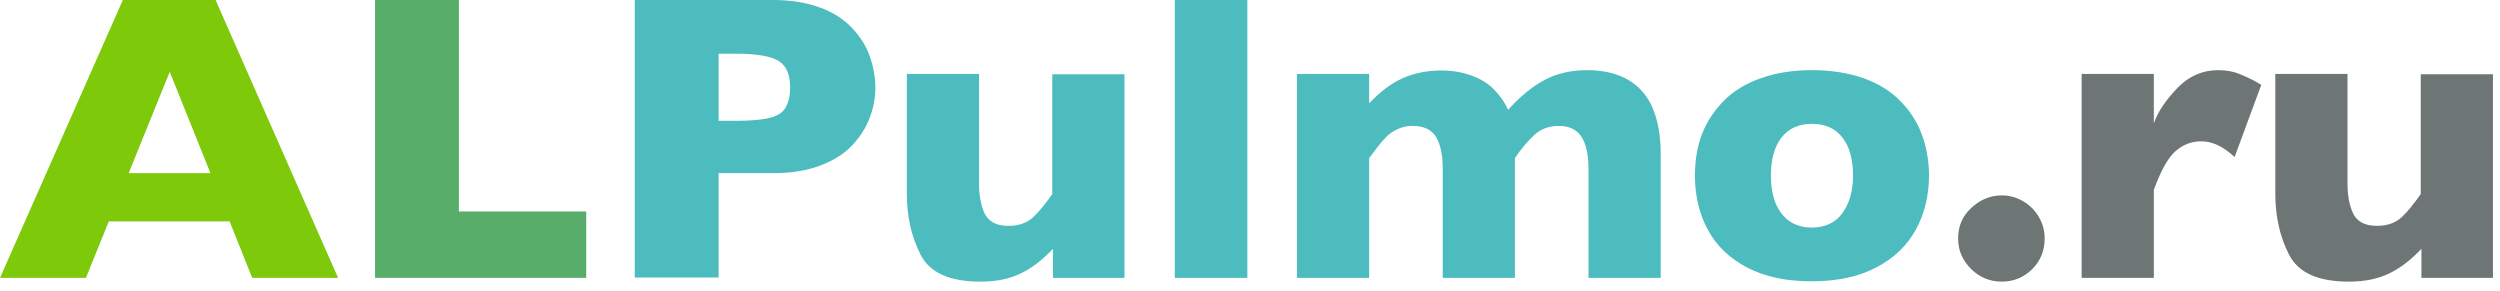
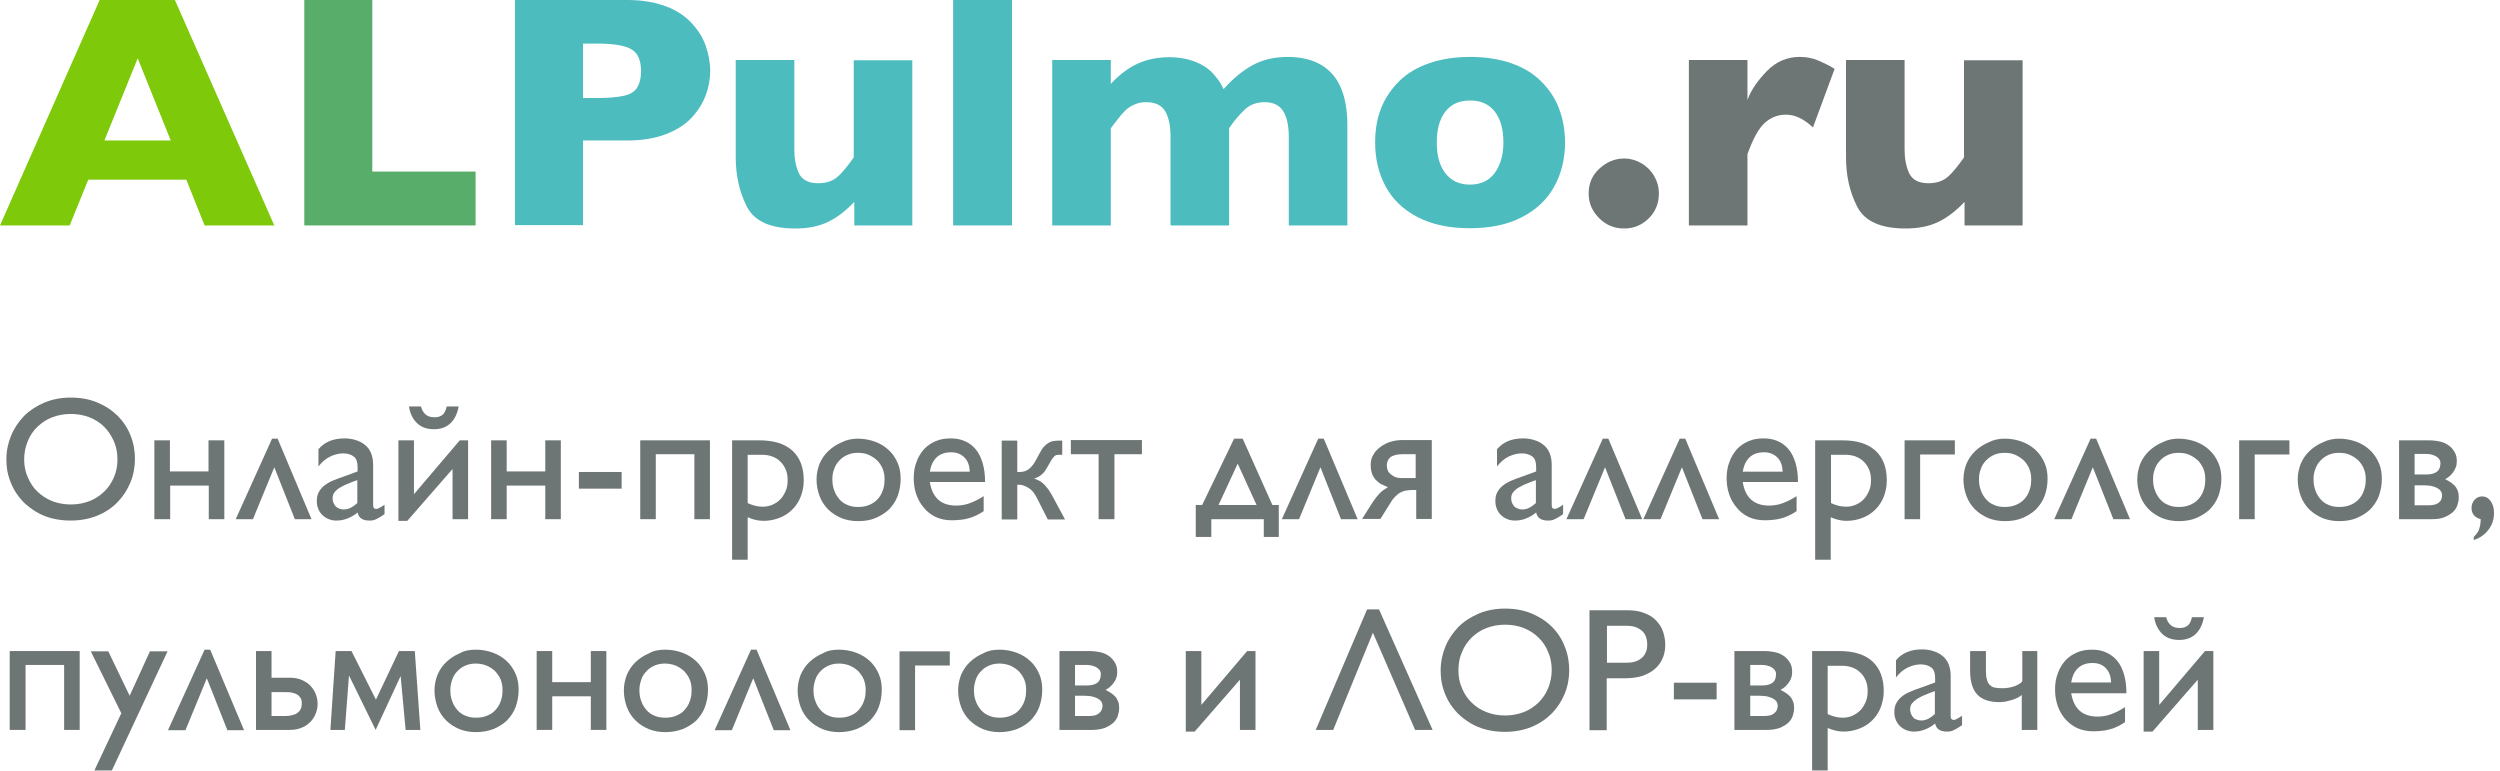
- <svg xmlns="http://www.w3.org/2000/svg" width="129" height="15" viewBox="0 0 129 15" fill="none">
+ <svg xmlns="http://www.w3.org/2000/svg" width="159" height="49" viewBox="0 0 159 49" fill="none">
  <path d="M17.446 14.338H13.014L11.848 11.425H5.615L4.432 14.338H0L6.339 0H11.124L17.446 14.338ZM10.86 8.935L8.758 3.708L6.639 8.935H10.86Z" fill="#7EC909" />
  <path d="M30.248 14.338H19.353V0H23.679V10.912H30.248V14.338Z" fill="#59AD6B" />
  <path d="M45.168 4.503C45.168 5.032 45.08 5.545 44.885 6.057C44.691 6.569 44.408 7.028 44.002 7.469C43.596 7.911 43.049 8.264 42.36 8.529C41.672 8.794 40.859 8.935 39.906 8.935H37.081V14.32H32.754V0H39.906C40.842 0 41.654 0.141 42.36 0.406C43.066 0.671 43.596 1.042 44.002 1.483C44.408 1.925 44.709 2.401 44.885 2.914C45.062 3.426 45.168 3.973 45.168 4.503ZM40.771 4.538C40.771 3.849 40.577 3.39 40.171 3.143C39.764 2.896 39.041 2.772 37.999 2.772H37.081V6.233H38.016C38.74 6.233 39.288 6.18 39.676 6.092C40.065 6.004 40.347 5.845 40.506 5.597C40.665 5.35 40.771 4.979 40.771 4.538Z" fill="#4CBCBF" />
  <path d="M58.059 14.338H54.333V12.837C53.803 13.402 53.256 13.826 52.673 14.108C52.09 14.391 51.402 14.532 50.589 14.532C49 14.532 47.976 14.073 47.499 13.137C47.023 12.201 46.793 11.16 46.793 9.994V3.814H50.519V9.5C50.519 10.065 50.607 10.577 50.801 11.001C50.995 11.424 51.402 11.654 52.037 11.654C52.585 11.654 53.008 11.495 53.326 11.195C53.644 10.895 53.962 10.489 54.297 10.012V3.832H58.023V14.338H58.059Z" fill="#4CBCBF" />
  <path d="M64.363 14.338H60.619V0H64.363V14.338Z" fill="#4CBCBF" />
  <path d="M85.692 14.338H81.967V8.723C81.967 7.981 81.843 7.416 81.596 7.045C81.349 6.675 80.96 6.498 80.43 6.498C79.918 6.498 79.495 6.657 79.159 6.975C78.824 7.293 78.488 7.681 78.17 8.158V14.338H74.445V8.723C74.445 8.017 74.339 7.469 74.109 7.081C73.879 6.692 73.473 6.498 72.891 6.498C72.608 6.498 72.361 6.551 72.131 6.657C71.902 6.763 71.708 6.887 71.566 7.028C71.425 7.169 71.249 7.363 71.037 7.646C70.825 7.928 70.701 8.087 70.648 8.158V14.338H66.922V3.814H70.648V5.333C71.213 4.732 71.778 4.309 72.361 4.044C72.944 3.779 73.615 3.638 74.374 3.638C74.727 3.638 75.08 3.673 75.398 3.743C75.716 3.814 76.034 3.92 76.352 4.079C76.669 4.238 76.952 4.45 77.199 4.732C77.446 5.015 77.658 5.297 77.817 5.668C78.418 4.997 79.035 4.485 79.689 4.132C80.342 3.779 81.084 3.62 81.914 3.62C82.744 3.62 83.468 3.796 84.033 4.132C84.598 4.467 85.022 4.962 85.286 5.598C85.551 6.233 85.692 7.01 85.692 7.928V14.338Z" fill="#4CBCBF" />
  <path d="M99.536 9.058C99.536 10.1 99.307 11.036 98.848 11.866C98.389 12.696 97.718 13.332 96.799 13.808C95.881 14.285 94.786 14.515 93.48 14.515C92.173 14.515 91.078 14.285 90.16 13.808C89.242 13.332 88.571 12.678 88.129 11.866C87.688 11.054 87.459 10.118 87.459 9.058C87.459 8.264 87.582 7.54 87.829 6.904C88.076 6.269 88.465 5.686 88.977 5.174C89.489 4.662 90.125 4.291 90.884 4.026C91.643 3.761 92.509 3.62 93.497 3.62C94.486 3.62 95.369 3.761 96.128 4.026C96.888 4.291 97.523 4.679 98.018 5.174C98.512 5.668 98.901 6.233 99.148 6.887C99.395 7.54 99.536 8.264 99.536 9.058ZM95.616 9.058C95.616 8.229 95.44 7.575 95.069 7.098C94.698 6.622 94.186 6.392 93.497 6.392C92.809 6.392 92.297 6.622 91.926 7.098C91.555 7.575 91.379 8.229 91.379 9.058C91.379 9.888 91.555 10.542 91.926 11.018C92.297 11.495 92.809 11.742 93.48 11.742C94.168 11.742 94.698 11.495 95.051 11.018C95.404 10.542 95.616 9.906 95.616 9.058Z" fill="#4CBCBF" />
  <path d="M105.505 12.307C105.505 12.925 105.294 13.455 104.87 13.879C104.446 14.303 103.916 14.532 103.298 14.532C102.68 14.532 102.151 14.32 101.709 13.879C101.268 13.438 101.038 12.925 101.038 12.307C101.038 11.689 101.25 11.16 101.709 10.736C102.168 10.312 102.68 10.082 103.298 10.082C103.687 10.082 104.058 10.188 104.393 10.383C104.729 10.577 105.011 10.86 105.205 11.195C105.4 11.53 105.505 11.901 105.505 12.307Z" fill="#6E7575" />
  <path d="M116.682 4.379L115.305 8.105C114.74 7.575 114.175 7.293 113.592 7.293C113.063 7.293 112.621 7.469 112.233 7.822C111.844 8.176 111.491 8.829 111.138 9.8V14.338H107.412V3.814H111.138V6.357C111.367 5.721 111.791 5.121 112.374 4.52C112.957 3.92 113.663 3.62 114.458 3.62C114.881 3.62 115.252 3.691 115.552 3.814C115.852 3.938 116.259 4.114 116.682 4.379Z" fill="#6E7575" />
  <path d="M128.672 14.338H124.946V12.837C124.416 13.402 123.869 13.826 123.286 14.108C122.704 14.391 122.015 14.532 121.203 14.532C119.613 14.532 118.589 14.073 118.113 13.137C117.636 12.201 117.406 11.16 117.406 9.994V3.814H121.132V9.5C121.132 10.065 121.22 10.577 121.415 11.001C121.609 11.424 122.015 11.654 122.651 11.654C123.198 11.654 123.622 11.495 123.94 11.195C124.257 10.895 124.575 10.489 124.911 10.012V3.832H128.637V14.338H128.672Z" fill="#6E7575" />
+   <path d="M0.406 29.206C0.406 28.676 0.512 28.182 0.706 27.705C0.901 27.228 1.183 26.822 1.536 26.451C1.889 26.098 2.331 25.816 2.825 25.604C3.337 25.392 3.885 25.286 4.503 25.286C5.139 25.286 5.704 25.392 6.198 25.604C6.71 25.816 7.134 26.098 7.487 26.451C7.84 26.805 8.123 27.228 8.299 27.687C8.493 28.164 8.582 28.659 8.582 29.188C8.582 29.7 8.493 30.195 8.299 30.672C8.105 31.148 7.84 31.554 7.487 31.925C7.134 32.296 6.71 32.578 6.198 32.79C5.686 33.002 5.103 33.108 4.468 33.108C4.061 33.108 3.655 33.055 3.302 32.967C2.949 32.879 2.613 32.737 2.313 32.561C2.013 32.384 1.748 32.172 1.501 31.943C1.271 31.696 1.06 31.431 0.901 31.148C0.742 30.866 0.618 30.548 0.53 30.23C0.442 29.912 0.406 29.559 0.406 29.206ZM1.536 29.206C1.536 29.612 1.607 30 1.766 30.354C1.925 30.707 2.119 31.025 2.384 31.272C2.649 31.519 2.967 31.731 3.32 31.872C3.691 32.014 4.079 32.084 4.503 32.084C4.927 32.084 5.315 32.014 5.686 31.872C6.057 31.731 6.357 31.519 6.622 31.272C6.887 31.025 7.081 30.724 7.24 30.371C7.399 30.018 7.469 29.63 7.469 29.224C7.469 28.8 7.399 28.411 7.24 28.058C7.081 27.705 6.887 27.405 6.622 27.14C6.357 26.875 6.039 26.681 5.686 26.54C5.315 26.398 4.927 26.328 4.503 26.328C4.079 26.328 3.691 26.398 3.32 26.54C2.949 26.681 2.649 26.893 2.384 27.14C2.119 27.387 1.907 27.705 1.766 28.058C1.625 28.411 1.536 28.782 1.536 29.206Z" fill="#6E7575" />
+   <path d="M14.267 28.005V33.02H13.278V30.884H10.824V33.02H9.817V28.005H10.806V29.983H13.261V28.005H14.267Z" fill="#6E7575" />
+   <path d="M17.304 27.899H17.657L19.812 33.02H18.752L17.446 29.718L16.086 33.02H14.991L17.304 27.899Z" fill="#6E7575" />
+   <path d="M22.743 29.983V29.718C22.743 29.4 22.672 29.171 22.514 29.047C22.355 28.923 22.143 28.835 21.825 28.835C21.56 28.835 21.278 28.906 21.013 29.029C20.748 29.153 20.483 29.365 20.253 29.665V28.57C20.642 28.111 21.189 27.882 21.913 27.882C22.16 27.882 22.408 27.917 22.619 27.988C22.849 28.058 23.026 28.146 23.202 28.288C23.379 28.429 23.502 28.588 23.591 28.8C23.679 29.012 23.732 29.259 23.732 29.541V32.119C23.732 32.208 23.75 32.278 23.785 32.314C23.82 32.349 23.856 32.367 23.926 32.367C23.979 32.367 24.05 32.349 24.138 32.296C24.226 32.243 24.332 32.19 24.456 32.102V32.702C24.35 32.773 24.244 32.843 24.156 32.896C24.067 32.949 23.997 32.985 23.926 33.02C23.856 33.055 23.785 33.073 23.714 33.091C23.644 33.108 23.573 33.108 23.502 33.108C23.291 33.108 23.114 33.073 22.99 32.985C22.867 32.914 22.779 32.773 22.743 32.596C22.531 32.773 22.302 32.896 22.072 32.985C21.843 33.073 21.613 33.108 21.384 33.108C21.207 33.108 21.03 33.073 20.871 33.002C20.712 32.932 20.589 32.843 20.483 32.737C20.377 32.632 20.289 32.49 20.236 32.349C20.183 32.208 20.148 32.049 20.148 31.89C20.148 31.66 20.183 31.466 20.271 31.307C20.359 31.148 20.465 31.007 20.624 30.883C20.783 30.76 20.96 30.654 21.172 30.566C21.384 30.477 21.613 30.389 21.878 30.301L22.743 29.983ZM22.743 30.53C22.531 30.601 22.337 30.672 22.143 30.76C21.948 30.83 21.79 30.919 21.631 31.007C21.472 31.095 21.366 31.201 21.278 31.307C21.189 31.413 21.154 31.554 21.154 31.696C21.154 31.802 21.172 31.89 21.207 31.978C21.242 32.066 21.295 32.137 21.348 32.208C21.401 32.261 21.489 32.314 21.578 32.349C21.666 32.384 21.754 32.402 21.86 32.402C22.019 32.402 22.16 32.367 22.302 32.296C22.443 32.225 22.584 32.119 22.726 31.996V30.53H22.743Z" fill="#6E7575" />
+   <path d="M28.8 29.806L25.904 33.126H25.339V28.005H26.328V31.431L29.241 28.005H29.771V33.02H28.782V29.806H28.8ZM26.769 25.834C26.822 26.045 26.91 26.222 27.069 26.363C27.193 26.469 27.387 26.54 27.634 26.54C27.846 26.54 28.023 26.487 28.146 26.381C28.27 26.275 28.358 26.098 28.411 25.851H29.171C29.082 26.328 28.906 26.681 28.641 26.928C28.376 27.175 28.023 27.299 27.599 27.299C27.158 27.299 26.805 27.175 26.54 26.928C26.275 26.681 26.081 26.328 26.01 25.851H26.769V25.834Z" fill="#6E7575" />
+   <path d="M35.668 28.005V33.02H34.68V30.884H32.225V33.02H31.236V28.005H32.225V29.983H34.68V28.005H35.668Z" fill="#6E7575" />
+   <path d="M36.816 30.018H39.536V31.078H36.816V30.018Z" fill="#6E7575" />
+   <path d="M45.151 28.005V33.02H44.162V28.888H41.708V33.02H40.719V28.005H45.151Z" fill="#6E7575" />
+   <path d="M48.294 28.005C49.212 28.005 49.901 28.217 50.395 28.659C50.872 29.1 51.119 29.718 51.119 30.548C51.119 30.919 51.048 31.272 50.925 31.59C50.801 31.908 50.625 32.173 50.395 32.402C50.166 32.632 49.901 32.808 49.583 32.932C49.265 33.056 48.93 33.126 48.559 33.126C48.4 33.126 48.241 33.108 48.082 33.073C47.923 33.038 47.746 32.985 47.552 32.897V35.598H46.563V28.005H48.294ZM47.552 28.888V31.996C47.852 32.137 48.17 32.226 48.488 32.226C48.718 32.226 48.93 32.19 49.124 32.102C49.318 32.014 49.495 31.908 49.636 31.749C49.777 31.608 49.883 31.413 49.971 31.219C50.06 31.025 50.095 30.778 50.095 30.548C50.095 30.283 50.06 30.054 49.971 29.859C49.883 29.665 49.777 29.489 49.618 29.347C49.477 29.206 49.3 29.1 49.106 29.029C48.912 28.959 48.7 28.924 48.471 28.924H47.552V28.888Z" fill="#6E7575" />
+   <path d="M54.563 27.899C54.951 27.899 55.322 27.97 55.657 28.093C55.993 28.217 56.275 28.394 56.523 28.623C56.77 28.853 56.946 29.118 57.088 29.435C57.229 29.753 57.282 30.089 57.282 30.459C57.282 30.848 57.211 31.219 57.088 31.554C56.964 31.89 56.77 32.155 56.54 32.402C56.293 32.631 56.011 32.808 55.675 32.949C55.34 33.09 54.969 33.144 54.563 33.144C54.174 33.144 53.821 33.073 53.503 32.949C53.185 32.808 52.903 32.631 52.673 32.402C52.444 32.172 52.249 31.89 52.126 31.554C52.002 31.219 51.932 30.866 51.932 30.495C51.932 30.142 52.002 29.806 52.126 29.488C52.267 29.171 52.444 28.906 52.691 28.676C52.938 28.447 53.203 28.27 53.538 28.129C53.839 27.97 54.192 27.899 54.563 27.899ZM54.563 28.8C54.333 28.8 54.121 28.835 53.909 28.923C53.715 29.012 53.538 29.118 53.397 29.276C53.256 29.418 53.132 29.594 53.062 29.806C52.973 30.018 52.938 30.23 52.938 30.477C52.938 30.742 52.973 30.989 53.062 31.201C53.132 31.413 53.256 31.607 53.397 31.766C53.538 31.925 53.715 32.049 53.909 32.119C54.103 32.208 54.333 32.243 54.563 32.243C54.828 32.243 55.057 32.208 55.269 32.119C55.481 32.031 55.657 31.925 55.799 31.766C55.94 31.625 56.063 31.431 56.134 31.219C56.222 31.007 56.258 30.76 56.258 30.477C56.258 30.23 56.222 30.018 56.134 29.806C56.046 29.594 55.922 29.418 55.781 29.276C55.622 29.135 55.446 29.012 55.234 28.923C55.039 28.835 54.81 28.8 54.563 28.8Z" fill="#6E7575" />
+   <path d="M59.136 30.654C59.295 31.66 59.86 32.155 60.813 32.155C61.131 32.155 61.414 32.102 61.696 31.996C61.979 31.89 62.261 31.749 62.562 31.554V32.508C62.403 32.614 62.261 32.702 62.102 32.773C61.944 32.843 61.802 32.914 61.643 32.949C61.484 33.002 61.308 33.038 61.131 33.055C60.955 33.073 60.761 33.091 60.549 33.091C60.16 33.091 59.807 33.02 59.507 32.879C59.207 32.737 58.942 32.526 58.748 32.278C58.536 32.031 58.377 31.749 58.271 31.431C58.165 31.113 58.112 30.777 58.112 30.424C58.112 30.036 58.165 29.7 58.288 29.383C58.394 29.065 58.571 28.8 58.765 28.57C58.977 28.341 59.224 28.182 59.507 28.058C59.789 27.935 60.107 27.882 60.46 27.882C60.796 27.882 61.096 27.935 61.361 28.058C61.626 28.164 61.855 28.341 62.05 28.57C62.244 28.8 62.385 29.082 62.491 29.436C62.597 29.789 62.65 30.177 62.65 30.654H59.136ZM61.679 30C61.661 29.612 61.555 29.312 61.343 29.1C61.131 28.888 60.849 28.765 60.496 28.765C60.107 28.765 59.807 28.87 59.577 29.082C59.348 29.294 59.207 29.594 59.136 30H61.679Z" fill="#6E7575" />
+   <path d="M64.857 30.018C65.069 30.018 65.263 29.965 65.422 29.842C65.581 29.718 65.722 29.559 65.846 29.33L66.146 28.782C66.234 28.623 66.305 28.5 66.393 28.411C66.481 28.323 66.57 28.235 66.658 28.182C66.746 28.129 66.852 28.076 66.958 28.058C67.064 28.041 67.205 28.023 67.347 28.023H67.558V28.924H67.329C67.205 28.924 67.117 28.959 67.064 29.012C66.993 29.082 66.94 29.153 66.87 29.259L66.605 29.718C66.534 29.824 66.481 29.93 66.428 30.001C66.358 30.071 66.305 30.142 66.234 30.195C66.163 30.248 66.093 30.301 66.022 30.336C65.951 30.371 65.863 30.407 65.775 30.442C65.898 30.477 66.004 30.53 66.11 30.583C66.216 30.636 66.305 30.725 66.411 30.813C66.499 30.901 66.587 31.025 66.693 31.148C66.781 31.29 66.887 31.448 66.976 31.625L67.735 33.038H66.64L65.951 31.678C65.793 31.36 65.616 31.148 65.404 31.025C65.192 30.901 65.016 30.831 64.821 30.831H64.698V33.038H63.709V28.023H64.698V30.018H64.857Z" fill="#6E7575" />
+   <path d="M70.878 28.888V33.02H69.871V28.888H68.106V27.988H72.626V28.888H70.878Z" fill="#6E7575" />
+   <path d="M81.366 34.15H80.377V33.02H77.04V34.15H76.051V32.119H76.457L78.488 27.899H79.035L80.925 32.119H81.331V34.15H81.366ZM79.918 32.119L78.718 29.488L77.499 32.119H79.918Z" fill="#6E7575" />
+   <path d="M83.839 27.899H84.192L86.346 33.02H85.287L83.98 29.718L82.62 33.02H81.525L83.839 27.899Z" fill="#6E7575" />
+   <path d="M87.3 31.943C87.441 31.731 87.582 31.555 87.741 31.378C87.9 31.219 88.077 31.096 88.271 30.99C88.112 30.919 87.953 30.848 87.812 30.778C87.671 30.689 87.565 30.584 87.459 30.477C87.371 30.354 87.282 30.23 87.247 30.071C87.194 29.913 87.176 29.754 87.176 29.559C87.176 29.312 87.229 29.1 87.353 28.906C87.459 28.712 87.618 28.553 87.812 28.412C88.006 28.27 88.218 28.164 88.448 28.094C88.695 28.023 88.924 27.988 89.189 27.988H91.061V33.003H90.072V31.166H89.79C89.666 31.166 89.525 31.184 89.419 31.201C89.295 31.219 89.172 31.272 89.066 31.325C88.96 31.378 88.854 31.466 88.748 31.572C88.642 31.678 88.536 31.802 88.448 31.961L87.794 33.003H86.629L87.3 31.943ZM90.037 30.407V28.888H89.172C88.854 28.888 88.607 28.959 88.448 29.065C88.289 29.189 88.2 29.365 88.2 29.612C88.2 29.701 88.218 29.789 88.253 29.895C88.289 30.001 88.342 30.071 88.43 30.142C88.518 30.213 88.607 30.283 88.73 30.336C88.854 30.389 89.013 30.407 89.189 30.407H90.037Z" fill="#6E7575" />
+   <path d="M97.7 29.983V29.718C97.7 29.4 97.629 29.171 97.471 29.047C97.312 28.923 97.1 28.835 96.782 28.835C96.517 28.835 96.235 28.906 95.97 29.029C95.705 29.153 95.44 29.365 95.21 29.665V28.57C95.599 28.111 96.146 27.882 96.87 27.882C97.118 27.882 97.365 27.917 97.577 27.988C97.806 28.058 97.983 28.146 98.159 28.288C98.336 28.429 98.46 28.588 98.548 28.8C98.636 29.012 98.689 29.259 98.689 29.541V32.119C98.689 32.208 98.707 32.278 98.742 32.314C98.777 32.349 98.813 32.367 98.883 32.367C98.936 32.367 99.007 32.349 99.095 32.296C99.183 32.243 99.289 32.19 99.413 32.102V32.702C99.307 32.773 99.201 32.843 99.113 32.896C99.025 32.949 98.954 32.985 98.883 33.02C98.813 33.055 98.742 33.073 98.671 33.091C98.601 33.108 98.53 33.108 98.46 33.108C98.248 33.108 98.071 33.073 97.947 32.985C97.824 32.914 97.736 32.773 97.7 32.596C97.488 32.773 97.259 32.896 97.029 32.985C96.8 33.073 96.57 33.108 96.341 33.108C96.164 33.108 95.987 33.073 95.829 33.002C95.669 32.932 95.546 32.843 95.44 32.737C95.334 32.632 95.246 32.49 95.193 32.349C95.14 32.208 95.105 32.049 95.105 31.89C95.105 31.66 95.14 31.466 95.228 31.307C95.316 31.148 95.422 31.007 95.581 30.883C95.74 30.76 95.917 30.654 96.129 30.566C96.341 30.477 96.57 30.389 96.835 30.301L97.7 29.983ZM97.7 30.53C97.488 30.601 97.294 30.672 97.1 30.76C96.906 30.83 96.747 30.919 96.588 31.007C96.429 31.095 96.323 31.201 96.235 31.307C96.146 31.413 96.111 31.554 96.111 31.696C96.111 31.802 96.129 31.89 96.164 31.978C96.199 32.066 96.252 32.137 96.305 32.208C96.358 32.261 96.447 32.314 96.535 32.349C96.623 32.384 96.711 32.402 96.817 32.402C96.976 32.402 97.118 32.367 97.259 32.296C97.4 32.225 97.541 32.119 97.683 31.996V30.53H97.7Z" fill="#6E7575" />
+   <path d="M101.938 27.899H102.291L104.445 33.02H103.386L102.079 29.718L100.719 33.02H99.624L101.938 27.899Z" fill="#6E7575" />
+   <path d="M106.829 27.899H107.182L109.336 33.02H108.277L106.97 29.718L105.61 33.02H104.516L106.829 27.899Z" fill="#6E7575" />
+   <path d="M110.837 30.654C110.996 31.66 111.561 32.155 112.515 32.155C112.832 32.155 113.115 32.102 113.398 31.996C113.68 31.89 113.963 31.749 114.263 31.554V32.508C114.104 32.614 113.963 32.702 113.804 32.773C113.645 32.843 113.503 32.914 113.345 32.949C113.186 33.002 113.009 33.038 112.832 33.055C112.656 33.073 112.462 33.091 112.25 33.091C111.861 33.091 111.508 33.02 111.208 32.879C110.908 32.737 110.643 32.526 110.449 32.278C110.237 32.031 110.078 31.749 109.972 31.431C109.866 31.113 109.813 30.777 109.813 30.424C109.813 30.036 109.866 29.7 109.99 29.383C110.096 29.065 110.272 28.8 110.466 28.57C110.678 28.341 110.925 28.182 111.208 28.058C111.49 27.935 111.808 27.882 112.161 27.882C112.497 27.882 112.797 27.935 113.062 28.058C113.327 28.164 113.556 28.341 113.751 28.57C113.945 28.8 114.086 29.082 114.192 29.436C114.298 29.789 114.351 30.177 114.351 30.654H110.837ZM113.38 30C113.362 29.612 113.256 29.312 113.044 29.1C112.832 28.888 112.55 28.765 112.197 28.765C111.808 28.765 111.508 28.87 111.279 29.082C111.049 29.294 110.908 29.594 110.837 30H113.38Z" fill="#6E7575" />
+   <path d="M117.176 28.005C118.094 28.005 118.783 28.217 119.277 28.659C119.754 29.1 120.001 29.718 120.001 30.548C120.001 30.919 119.93 31.272 119.807 31.59C119.683 31.908 119.507 32.173 119.277 32.402C119.047 32.632 118.783 32.808 118.465 32.932C118.147 33.056 117.811 33.126 117.441 33.126C117.282 33.126 117.123 33.108 116.964 33.073C116.805 33.038 116.628 32.985 116.434 32.897V35.598H115.445V28.005H117.176ZM116.452 28.888V31.996C116.752 32.137 117.07 32.226 117.388 32.226C117.617 32.226 117.829 32.19 118.023 32.102C118.218 32.014 118.394 31.908 118.535 31.749C118.677 31.608 118.783 31.413 118.871 31.219C118.959 31.025 118.995 30.778 118.995 30.548C118.995 30.283 118.959 30.054 118.871 29.859C118.783 29.665 118.677 29.489 118.518 29.347C118.377 29.206 118.2 29.1 118.006 29.029C117.811 28.959 117.6 28.924 117.37 28.924H116.452V28.888Z" fill="#6E7575" />
+   <path d="M122.121 28.888V33.02H121.132V28.005H124.328V28.906H122.121V28.888Z" fill="#6E7575" />
+   <path d="M127.506 27.899C127.895 27.899 128.266 27.97 128.601 28.093C128.937 28.217 129.219 28.394 129.466 28.623C129.714 28.853 129.89 29.118 130.032 29.435C130.173 29.753 130.226 30.089 130.226 30.459C130.226 30.848 130.155 31.219 130.032 31.554C129.908 31.89 129.714 32.155 129.484 32.402C129.237 32.631 128.954 32.808 128.619 32.949C128.283 33.09 127.913 33.144 127.506 33.144C127.118 33.144 126.765 33.073 126.447 32.949C126.129 32.808 125.847 32.631 125.617 32.402C125.388 32.172 125.193 31.89 125.07 31.554C124.946 31.219 124.875 30.866 124.875 30.495C124.875 30.142 124.946 29.806 125.07 29.488C125.211 29.171 125.388 28.906 125.635 28.676C125.882 28.447 126.147 28.27 126.482 28.129C126.783 27.97 127.136 27.899 127.506 27.899ZM127.489 28.8C127.259 28.8 127.047 28.835 126.835 28.923C126.641 29.012 126.465 29.118 126.323 29.276C126.182 29.418 126.059 29.594 125.988 29.806C125.9 30.018 125.864 30.23 125.864 30.477C125.864 30.742 125.9 30.989 125.988 31.201C126.059 31.413 126.182 31.607 126.323 31.766C126.465 31.925 126.641 32.049 126.835 32.119C127.03 32.208 127.259 32.243 127.489 32.243C127.754 32.243 127.983 32.208 128.195 32.119C128.407 32.031 128.584 31.925 128.725 31.766C128.866 31.625 128.99 31.431 129.06 31.219C129.149 31.007 129.184 30.76 129.184 30.477C129.184 30.23 129.149 30.018 129.06 29.806C128.972 29.594 128.848 29.418 128.707 29.276C128.548 29.135 128.372 29.012 128.16 28.923C127.966 28.835 127.736 28.8 127.489 28.8Z" fill="#6E7575" />
+   <path d="M132.962 27.899H133.315L135.469 33.02H134.41L133.103 29.718L131.744 33.02H130.649L132.962 27.899Z" fill="#6E7575" />
+   <path d="M138.56 27.899C138.949 27.899 139.319 27.97 139.655 28.093C139.99 28.217 140.273 28.394 140.52 28.623C140.767 28.853 140.944 29.118 141.085 29.435C141.227 29.753 141.279 30.089 141.279 30.459C141.279 30.848 141.209 31.219 141.085 31.554C140.962 31.89 140.767 32.155 140.538 32.402C140.291 32.631 140.008 32.808 139.673 32.949C139.337 33.09 138.966 33.144 138.56 33.144C138.172 33.144 137.819 33.073 137.501 32.949C137.183 32.808 136.9 32.631 136.671 32.402C136.441 32.172 136.247 31.89 136.123 31.554C136 31.219 135.929 30.866 135.929 30.495C135.929 30.142 136 29.806 136.123 29.488C136.265 29.171 136.441 28.906 136.688 28.676C136.936 28.447 137.201 28.27 137.536 28.129C137.836 27.97 138.189 27.899 138.56 27.899ZM138.56 28.8C138.331 28.8 138.119 28.835 137.907 28.923C137.713 29.012 137.536 29.118 137.395 29.276C137.254 29.418 137.13 29.594 137.059 29.806C136.971 30.018 136.936 30.23 136.936 30.477C136.936 30.742 136.971 30.989 137.059 31.201C137.13 31.413 137.254 31.607 137.395 31.766C137.536 31.925 137.713 32.049 137.907 32.119C138.101 32.208 138.331 32.243 138.56 32.243C138.825 32.243 139.055 32.208 139.267 32.119C139.478 32.031 139.655 31.925 139.796 31.766C139.937 31.625 140.061 31.431 140.132 31.219C140.22 31.007 140.255 30.76 140.255 30.477C140.255 30.23 140.22 30.018 140.132 29.806C140.043 29.594 139.92 29.418 139.779 29.276C139.62 29.135 139.443 29.012 139.231 28.923C139.037 28.835 138.807 28.8 138.56 28.8Z" fill="#6E7575" />
+   <path d="M143.398 28.888V33.02H142.41V28.005H145.606V28.906H143.398V28.888Z" fill="#6E7575" />
+   <path d="M148.766 27.899C149.154 27.899 149.525 27.97 149.861 28.093C150.196 28.217 150.479 28.394 150.726 28.623C150.973 28.853 151.15 29.118 151.291 29.435C151.432 29.753 151.485 30.089 151.485 30.459C151.485 30.848 151.414 31.219 151.291 31.554C151.167 31.89 150.973 32.155 150.743 32.402C150.496 32.631 150.214 32.808 149.878 32.949C149.543 33.09 149.172 33.144 148.766 33.144C148.377 33.144 148.024 33.073 147.706 32.949C147.388 32.808 147.106 32.631 146.876 32.402C146.647 32.172 146.453 31.89 146.329 31.554C146.205 31.219 146.135 30.866 146.135 30.495C146.135 30.142 146.205 29.806 146.329 29.488C146.47 29.171 146.647 28.906 146.894 28.676C147.141 28.447 147.406 28.27 147.742 28.129C148.059 27.97 148.395 27.899 148.766 27.899ZM148.766 28.8C148.536 28.8 148.324 28.835 148.112 28.923C147.918 29.012 147.742 29.118 147.6 29.276C147.459 29.418 147.335 29.594 147.265 29.806C147.177 30.018 147.141 30.23 147.141 30.477C147.141 30.742 147.177 30.989 147.265 31.201C147.335 31.413 147.459 31.607 147.6 31.766C147.742 31.925 147.918 32.049 148.112 32.119C148.307 32.208 148.536 32.243 148.766 32.243C149.031 32.243 149.26 32.208 149.472 32.119C149.684 32.031 149.861 31.925 150.002 31.766C150.143 31.625 150.267 31.431 150.337 31.219C150.426 31.007 150.461 30.76 150.461 30.477C150.461 30.23 150.426 30.018 150.337 29.806C150.249 29.594 150.125 29.418 149.984 29.276C149.825 29.135 149.649 29.012 149.437 28.923C149.243 28.835 149.013 28.8 148.766 28.8Z" fill="#6E7575" />
+   <path d="M152.581 33.02V28.005H154.488C154.752 28.005 155 28.041 155.229 28.094C155.459 28.147 155.635 28.253 155.777 28.358C155.936 28.482 156.041 28.623 156.13 28.782C156.218 28.941 156.253 29.118 156.253 29.33C156.253 29.471 156.236 29.612 156.183 29.736C156.13 29.859 156.077 29.965 156.006 30.054C155.936 30.142 155.865 30.23 155.777 30.301C155.688 30.372 155.6 30.424 155.512 30.477C155.618 30.53 155.724 30.583 155.83 30.654C155.936 30.725 156.024 30.795 156.112 30.884C156.2 30.972 156.253 31.078 156.306 31.201C156.359 31.325 156.377 31.466 156.377 31.625C156.377 31.802 156.342 31.978 156.289 32.137C156.236 32.296 156.13 32.455 155.988 32.579C155.847 32.702 155.671 32.808 155.459 32.897C155.247 32.985 154.982 33.02 154.664 33.02H152.581ZM153.569 28.888V30.177H154.311C154.594 30.177 154.805 30.124 154.964 30.018C155.123 29.912 155.212 29.718 155.212 29.453C155.212 29.347 155.176 29.259 155.123 29.188C155.07 29.118 155 29.065 154.911 29.012C154.823 28.959 154.735 28.941 154.629 28.906C154.523 28.888 154.417 28.871 154.311 28.871H153.569V28.888ZM153.569 30.848V32.137H154.47C154.594 32.137 154.699 32.12 154.805 32.102C154.911 32.084 155 32.031 155.07 31.996C155.141 31.943 155.212 31.872 155.247 31.802C155.282 31.713 155.318 31.625 155.318 31.502C155.318 31.396 155.282 31.307 155.229 31.219C155.176 31.148 155.088 31.078 154.982 31.025C154.876 30.972 154.752 30.937 154.611 30.901C154.47 30.884 154.311 30.866 154.152 30.866H153.569V30.848Z" fill="#6E7575" />
+   <path d="M157.33 34.344V34.15C157.489 33.991 157.613 33.832 157.666 33.673C157.719 33.514 157.772 33.303 157.772 33.02C157.383 32.914 157.189 32.667 157.189 32.296C157.189 32.102 157.26 31.925 157.383 31.784C157.524 31.643 157.666 31.572 157.86 31.572C158.09 31.572 158.266 31.678 158.407 31.872C158.549 32.066 158.619 32.314 158.619 32.632C158.619 33.038 158.496 33.391 158.266 33.691C158.037 33.991 157.736 34.221 157.33 34.344Z" fill="#6E7575" />
+   <path d="M5.068 41.407V46.422H4.079V42.29H1.625V46.422H0.618V41.407H5.068Z" fill="#6E7575" />
+   <path d="M10.665 41.407L7.116 49H6.003L7.716 45.363L5.774 41.425H6.886L8.246 44.25L9.535 41.425H10.665V41.407Z" fill="#6E7575" />
+   <path d="M13.013 41.319H13.367L15.521 46.44H14.461L13.155 43.138L11.795 46.44H10.683L13.013 41.319Z" fill="#6E7575" />
+   <path d="M16.281 46.422V41.407H17.27V43.102H18.417C18.735 43.102 19 43.155 19.23 43.261C19.459 43.367 19.636 43.491 19.777 43.65C19.918 43.809 20.024 43.985 20.095 44.179C20.166 44.374 20.201 44.568 20.201 44.762C20.201 44.956 20.166 45.151 20.095 45.345C20.024 45.539 19.918 45.716 19.777 45.875C19.636 46.033 19.442 46.175 19.23 46.263C19 46.369 18.735 46.422 18.417 46.422H16.281ZM17.27 44.003V45.539H18.152C18.311 45.539 18.453 45.522 18.576 45.486C18.7 45.451 18.823 45.416 18.912 45.345C19 45.274 19.071 45.204 19.124 45.098C19.177 44.992 19.194 44.886 19.194 44.745C19.194 44.603 19.177 44.497 19.124 44.409C19.071 44.321 19 44.233 18.912 44.179C18.823 44.127 18.7 44.074 18.576 44.056C18.453 44.021 18.311 44.021 18.152 44.021H17.27V44.003Z" fill="#6E7575" />
+   <path d="M22.355 41.407L23.909 44.497L25.374 41.407H26.381L26.734 46.422H25.798L25.48 42.996L23.891 46.422L22.196 42.961L21.931 46.422H21.013L21.348 41.407H22.355Z" fill="#6E7575" />
+   <path d="M30.265 41.319C30.654 41.319 31.025 41.39 31.36 41.514C31.696 41.637 31.978 41.814 32.225 42.043C32.472 42.273 32.649 42.538 32.79 42.856C32.932 43.173 32.985 43.509 32.985 43.88C32.985 44.268 32.914 44.639 32.79 44.974C32.667 45.31 32.472 45.575 32.243 45.822C31.996 46.052 31.713 46.228 31.378 46.369C31.042 46.493 30.671 46.564 30.265 46.564C29.877 46.564 29.524 46.493 29.206 46.369C28.888 46.228 28.605 46.052 28.376 45.822C28.146 45.593 27.952 45.31 27.828 44.974C27.705 44.639 27.634 44.286 27.634 43.915C27.634 43.562 27.705 43.226 27.828 42.908C27.97 42.591 28.146 42.326 28.394 42.096C28.641 41.867 28.906 41.69 29.241 41.549C29.541 41.372 29.895 41.319 30.265 41.319ZM30.265 42.202C30.036 42.202 29.824 42.237 29.612 42.326C29.418 42.414 29.241 42.52 29.1 42.679C28.959 42.82 28.835 42.997 28.764 43.209C28.694 43.421 28.641 43.633 28.641 43.88C28.641 44.145 28.676 44.392 28.764 44.604C28.835 44.816 28.959 45.01 29.1 45.169C29.241 45.328 29.418 45.451 29.612 45.522C29.806 45.61 30.036 45.645 30.265 45.645C30.53 45.645 30.76 45.61 30.972 45.522C31.183 45.434 31.36 45.328 31.501 45.169C31.643 45.01 31.766 44.833 31.837 44.621C31.925 44.409 31.96 44.162 31.96 43.88C31.96 43.633 31.925 43.421 31.837 43.209C31.748 42.997 31.625 42.838 31.484 42.679C31.325 42.538 31.148 42.414 30.936 42.326C30.742 42.255 30.512 42.202 30.265 42.202Z" fill="#6E7575" />
+   <path d="M38.564 41.407V46.422H37.576V44.285H35.121V46.422H34.132V41.407H35.121V43.385H37.576V41.407H38.564Z" fill="#6E7575" />
+   <path d="M42.308 41.319C42.697 41.319 43.068 41.39 43.403 41.514C43.739 41.637 44.021 41.814 44.268 42.043C44.516 42.273 44.692 42.538 44.833 42.856C44.975 43.173 45.028 43.509 45.028 43.88C45.028 44.268 44.957 44.639 44.833 44.974C44.71 45.31 44.516 45.575 44.286 45.822C44.039 46.052 43.756 46.228 43.421 46.369C43.085 46.493 42.714 46.564 42.308 46.564C41.92 46.564 41.567 46.493 41.249 46.369C40.931 46.228 40.648 46.052 40.419 45.822C40.189 45.593 39.995 45.31 39.871 44.974C39.748 44.639 39.677 44.286 39.677 43.915C39.677 43.562 39.748 43.226 39.871 42.908C40.013 42.591 40.189 42.326 40.437 42.096C40.684 41.867 40.949 41.69 41.284 41.549C41.584 41.372 41.937 41.319 42.308 41.319ZM42.291 42.202C42.061 42.202 41.849 42.237 41.637 42.326C41.443 42.414 41.266 42.52 41.125 42.679C40.984 42.82 40.86 42.997 40.79 43.209C40.719 43.421 40.666 43.633 40.666 43.88C40.666 44.145 40.701 44.392 40.79 44.604C40.86 44.816 40.984 45.01 41.125 45.169C41.266 45.328 41.443 45.451 41.637 45.522C41.831 45.61 42.061 45.645 42.291 45.645C42.556 45.645 42.785 45.61 42.997 45.522C43.209 45.434 43.385 45.328 43.527 45.169C43.668 45.01 43.791 44.833 43.862 44.621C43.95 44.409 43.986 44.162 43.986 43.88C43.986 43.633 43.95 43.421 43.862 43.209C43.774 42.997 43.65 42.838 43.509 42.679C43.35 42.538 43.173 42.414 42.962 42.326C42.767 42.255 42.538 42.202 42.291 42.202Z" fill="#6E7575" />
+   <path d="M47.764 41.319H48.117L50.271 46.44H49.212L47.905 43.138L46.545 46.44H45.451L47.764 41.319Z" fill="#6E7575" />
+   <path d="M53.361 41.319C53.75 41.319 54.121 41.39 54.456 41.514C54.792 41.637 55.074 41.814 55.322 42.043C55.569 42.273 55.745 42.538 55.886 42.856C56.028 43.173 56.081 43.509 56.081 43.88C56.081 44.268 56.01 44.639 55.886 44.974C55.763 45.31 55.569 45.575 55.339 45.822C55.092 46.052 54.809 46.228 54.474 46.369C54.138 46.493 53.768 46.564 53.361 46.564C52.973 46.564 52.62 46.493 52.302 46.369C51.984 46.228 51.702 46.052 51.472 45.822C51.242 45.593 51.048 45.31 50.925 44.974C50.801 44.639 50.73 44.286 50.73 43.915C50.73 43.562 50.801 43.226 50.925 42.908C51.066 42.591 51.242 42.326 51.49 42.096C51.737 41.867 52.002 41.69 52.337 41.549C52.638 41.372 52.991 41.319 53.361 41.319ZM53.361 42.202C53.132 42.202 52.92 42.237 52.708 42.326C52.514 42.414 52.337 42.52 52.196 42.679C52.055 42.82 51.931 42.997 51.861 43.209C51.79 43.421 51.737 43.633 51.737 43.88C51.737 44.145 51.772 44.392 51.861 44.604C51.931 44.816 52.055 45.01 52.196 45.169C52.337 45.328 52.514 45.451 52.708 45.522C52.902 45.61 53.132 45.645 53.361 45.645C53.626 45.645 53.856 45.61 54.068 45.522C54.28 45.434 54.456 45.328 54.597 45.169C54.739 45.01 54.862 44.833 54.933 44.621C55.021 44.409 55.057 44.162 55.057 43.88C55.057 43.633 55.021 43.421 54.933 43.209C54.845 42.997 54.721 42.838 54.58 42.679C54.421 42.538 54.244 42.414 54.032 42.326C53.838 42.255 53.609 42.202 53.361 42.202Z" fill="#6E7575" />
+   <path d="M58.199 42.308V46.44H57.21V41.425H60.407V42.326H58.199V42.308Z" fill="#6E7575" />
+   <path d="M63.567 41.319C63.956 41.319 64.326 41.39 64.662 41.514C64.997 41.637 65.28 41.814 65.527 42.043C65.774 42.273 65.951 42.538 66.092 42.856C66.233 43.173 66.286 43.509 66.286 43.88C66.286 44.268 66.216 44.639 66.092 44.974C65.969 45.31 65.774 45.575 65.545 45.822C65.297 46.052 65.015 46.228 64.68 46.369C64.344 46.493 63.973 46.564 63.567 46.564C63.179 46.564 62.825 46.493 62.508 46.369C62.19 46.228 61.907 46.052 61.678 45.822C61.448 45.593 61.254 45.31 61.13 44.974C61.007 44.639 60.936 44.286 60.936 43.915C60.936 43.562 61.007 43.226 61.13 42.908C61.272 42.591 61.448 42.326 61.695 42.096C61.943 41.867 62.207 41.69 62.543 41.549C62.861 41.372 63.196 41.319 63.567 41.319ZM63.567 42.202C63.337 42.202 63.126 42.237 62.914 42.326C62.719 42.414 62.543 42.52 62.402 42.679C62.26 42.82 62.137 42.997 62.066 43.209C61.995 43.421 61.943 43.633 61.943 43.88C61.943 44.145 61.978 44.392 62.066 44.604C62.137 44.816 62.26 45.01 62.402 45.169C62.543 45.328 62.719 45.451 62.914 45.522C63.108 45.61 63.337 45.645 63.567 45.645C63.832 45.645 64.061 45.61 64.273 45.522C64.485 45.434 64.662 45.328 64.803 45.169C64.944 45.01 65.068 44.833 65.139 44.621C65.227 44.409 65.262 44.162 65.262 43.88C65.262 43.633 65.227 43.421 65.139 43.209C65.05 42.997 64.927 42.838 64.785 42.679C64.626 42.538 64.45 42.414 64.238 42.326C64.044 42.255 63.814 42.202 63.567 42.202Z" fill="#6E7575" />
+   <path d="M67.382 46.422V41.407H69.289C69.554 41.407 69.801 41.443 70.031 41.495C70.26 41.548 70.437 41.654 70.578 41.76C70.737 41.884 70.843 42.025 70.931 42.184C71.02 42.343 71.055 42.52 71.055 42.732C71.055 42.873 71.037 43.014 70.984 43.138C70.949 43.261 70.879 43.367 70.808 43.456C70.737 43.544 70.667 43.632 70.578 43.703C70.49 43.773 70.402 43.826 70.314 43.879C70.419 43.932 70.525 43.985 70.631 44.056C70.737 44.127 70.826 44.197 70.914 44.285C71.002 44.374 71.055 44.48 71.108 44.603C71.161 44.727 71.179 44.868 71.179 45.027C71.179 45.204 71.143 45.38 71.09 45.539C71.037 45.698 70.931 45.857 70.79 45.981C70.649 46.104 70.472 46.21 70.26 46.298C70.049 46.369 69.784 46.422 69.466 46.422H67.382ZM68.371 42.308V43.597H69.113C69.395 43.597 69.607 43.544 69.766 43.438C69.925 43.332 70.013 43.138 70.013 42.873C70.013 42.767 69.978 42.679 69.925 42.608C69.872 42.537 69.801 42.484 69.713 42.431C69.625 42.378 69.537 42.361 69.431 42.325C69.325 42.308 69.219 42.29 69.113 42.29H68.371V42.308ZM68.371 44.25V45.539H69.272C69.395 45.539 69.501 45.522 69.607 45.504C69.713 45.486 69.801 45.433 69.872 45.38C69.943 45.327 70.013 45.257 70.049 45.186C70.084 45.098 70.119 45.009 70.119 44.886C70.119 44.78 70.084 44.674 70.031 44.603C69.978 44.533 69.89 44.462 69.784 44.409C69.678 44.356 69.554 44.321 69.413 44.285C69.272 44.268 69.113 44.25 68.954 44.25H68.371Z" fill="#6E7575" />
+   <path d="M78.877 43.208L75.981 46.528H75.416V41.407H76.405V44.833L79.319 41.407H79.849V46.422H78.86V43.208H78.877Z" fill="#6E7575" />
+   <path d="M87.706 38.758L91.114 46.422H90.001L87.317 40.242L84.792 46.422H83.68L86.946 38.758H87.706Z" fill="#6E7575" />
+   <path d="M91.626 42.626C91.626 42.096 91.732 41.602 91.926 41.125C92.12 40.648 92.403 40.242 92.756 39.871C93.109 39.518 93.551 39.236 94.045 39.024C94.557 38.812 95.105 38.706 95.723 38.706C96.358 38.706 96.923 38.812 97.418 39.024C97.93 39.236 98.354 39.518 98.707 39.871C99.06 40.225 99.342 40.648 99.519 41.125C99.713 41.602 99.802 42.096 99.802 42.626C99.802 43.138 99.713 43.633 99.519 44.109C99.325 44.586 99.06 44.992 98.707 45.363C98.354 45.716 97.93 46.016 97.418 46.228C96.906 46.44 96.323 46.546 95.687 46.546C95.281 46.546 94.875 46.493 94.522 46.405C94.169 46.316 93.833 46.175 93.533 45.999C93.233 45.822 92.968 45.61 92.721 45.381C92.491 45.133 92.279 44.869 92.12 44.586C91.962 44.303 91.838 43.986 91.75 43.668C91.661 43.35 91.626 42.962 91.626 42.626ZM92.756 42.626C92.756 43.05 92.827 43.421 92.986 43.774C93.127 44.127 93.339 44.445 93.604 44.692C93.868 44.957 94.186 45.151 94.54 45.292C94.91 45.434 95.299 45.504 95.723 45.504C96.146 45.504 96.535 45.434 96.906 45.292C97.276 45.151 97.577 44.939 97.841 44.692C98.106 44.427 98.318 44.127 98.46 43.774C98.601 43.421 98.689 43.032 98.689 42.626C98.689 42.202 98.618 41.814 98.46 41.461C98.318 41.108 98.106 40.79 97.841 40.542C97.577 40.278 97.259 40.083 96.906 39.942C96.552 39.801 96.146 39.73 95.723 39.73C95.299 39.73 94.91 39.801 94.54 39.942C94.169 40.083 93.868 40.295 93.604 40.542C93.339 40.807 93.127 41.108 92.986 41.461C92.827 41.814 92.756 42.202 92.756 42.626Z" fill="#6E7575" />
+   <path d="M101.108 38.812H103.492C103.898 38.812 104.269 38.864 104.569 38.988C104.87 39.094 105.134 39.253 105.329 39.465C105.523 39.677 105.682 39.889 105.77 40.171C105.858 40.436 105.911 40.719 105.911 41.019C105.911 41.319 105.858 41.601 105.752 41.849C105.647 42.096 105.488 42.343 105.276 42.52C105.064 42.714 104.799 42.855 104.481 42.979C104.163 43.085 103.775 43.138 103.333 43.138H102.186V46.44H101.091V38.812H101.108ZM102.203 39.783V42.149H103.439C103.651 42.149 103.828 42.131 103.987 42.078C104.146 42.025 104.287 41.955 104.41 41.849C104.534 41.743 104.622 41.619 104.675 41.478C104.746 41.337 104.764 41.16 104.764 40.966C104.764 40.825 104.746 40.683 104.693 40.542C104.658 40.401 104.587 40.277 104.481 40.171C104.375 40.065 104.252 39.977 104.075 39.906C103.916 39.836 103.704 39.8 103.457 39.8H102.203V39.783Z" fill="#6E7575" />
+   <path d="M106.458 43.42H109.178V44.48H106.458V43.42Z" fill="#6E7575" />
+   <path d="M110.308 46.422V41.407H112.215C112.48 41.407 112.727 41.443 112.957 41.495C113.186 41.548 113.363 41.654 113.504 41.76C113.663 41.884 113.769 42.025 113.857 42.184C113.946 42.343 113.981 42.52 113.981 42.732C113.981 42.873 113.963 43.014 113.91 43.138C113.875 43.261 113.804 43.367 113.734 43.456C113.663 43.544 113.592 43.632 113.504 43.703C113.416 43.773 113.328 43.826 113.239 43.879C113.345 43.932 113.451 43.985 113.557 44.056C113.663 44.127 113.751 44.197 113.84 44.285C113.928 44.374 113.981 44.48 114.034 44.603C114.087 44.727 114.105 44.868 114.105 45.027C114.105 45.204 114.069 45.38 114.016 45.539C113.963 45.698 113.857 45.857 113.716 45.981C113.575 46.104 113.398 46.21 113.186 46.298C112.974 46.369 112.71 46.422 112.392 46.422H110.308ZM111.315 42.308V43.597H112.056C112.339 43.597 112.551 43.544 112.71 43.438C112.868 43.332 112.957 43.138 112.957 42.873C112.957 42.767 112.921 42.679 112.868 42.608C112.815 42.537 112.745 42.484 112.657 42.431C112.568 42.378 112.48 42.361 112.374 42.325C112.268 42.308 112.162 42.29 112.056 42.29H111.315V42.308ZM111.315 44.25V45.539H112.215C112.339 45.539 112.445 45.522 112.551 45.504C112.657 45.486 112.745 45.433 112.815 45.38C112.886 45.327 112.957 45.257 112.992 45.186C113.027 45.098 113.063 45.009 113.063 44.886C113.063 44.78 113.027 44.674 112.974 44.603C112.921 44.533 112.833 44.462 112.727 44.409C112.621 44.356 112.498 44.321 112.356 44.285C112.215 44.268 112.056 44.25 111.897 44.25H111.315Z" fill="#6E7575" />
+   <path d="M116.982 41.407C117.9 41.407 118.589 41.619 119.083 42.061C119.56 42.502 119.807 43.138 119.807 43.95C119.807 44.321 119.737 44.674 119.613 44.992C119.489 45.31 119.313 45.574 119.083 45.804C118.854 46.033 118.589 46.21 118.271 46.334C117.953 46.457 117.618 46.528 117.247 46.528C117.088 46.528 116.929 46.51 116.77 46.475C116.611 46.44 116.435 46.387 116.24 46.298V49H115.251V41.407H116.982ZM116.24 42.308V45.416C116.54 45.557 116.858 45.645 117.176 45.645C117.406 45.645 117.618 45.61 117.812 45.522C118.006 45.433 118.183 45.31 118.324 45.168C118.465 45.027 118.571 44.833 118.659 44.639C118.748 44.427 118.783 44.197 118.783 43.968C118.783 43.703 118.748 43.473 118.659 43.279C118.571 43.067 118.465 42.908 118.306 42.767C118.165 42.626 117.988 42.52 117.794 42.449C117.6 42.378 117.388 42.343 117.159 42.343H116.24V42.308Z" fill="#6E7575" />
+   <path d="M123.074 43.403V43.138C123.074 42.82 123.004 42.59 122.845 42.467C122.686 42.343 122.474 42.255 122.156 42.255C121.891 42.255 121.609 42.326 121.344 42.449C121.079 42.573 120.814 42.785 120.584 43.085V41.99C120.973 41.531 121.52 41.301 122.244 41.301C122.491 41.301 122.739 41.337 122.951 41.407C123.18 41.478 123.357 41.566 123.533 41.708C123.71 41.849 123.833 42.008 123.922 42.22C124.01 42.432 124.063 42.679 124.063 42.961V45.539C124.063 45.628 124.081 45.698 124.116 45.734C124.151 45.769 124.187 45.787 124.257 45.787C124.31 45.787 124.381 45.769 124.469 45.716C124.557 45.663 124.663 45.61 124.787 45.522V46.122C124.681 46.193 124.575 46.263 124.487 46.316C124.399 46.369 124.328 46.405 124.257 46.44C124.187 46.475 124.116 46.493 124.045 46.511C123.975 46.528 123.904 46.528 123.833 46.528C123.622 46.528 123.445 46.493 123.321 46.405C123.198 46.334 123.11 46.193 123.074 46.016C122.862 46.193 122.633 46.316 122.403 46.405C122.174 46.493 121.944 46.528 121.715 46.528C121.538 46.528 121.361 46.493 121.202 46.422C121.044 46.352 120.92 46.263 120.814 46.157C120.708 46.051 120.62 45.91 120.567 45.769C120.514 45.628 120.479 45.469 120.479 45.31C120.479 45.08 120.514 44.886 120.602 44.727C120.69 44.568 120.796 44.427 120.955 44.303C121.097 44.18 121.291 44.074 121.503 43.986C121.715 43.897 121.944 43.809 122.209 43.721L123.074 43.403ZM123.074 43.95C122.862 44.021 122.668 44.091 122.474 44.18C122.28 44.25 122.121 44.339 121.962 44.427C121.82 44.515 121.697 44.621 121.609 44.727C121.52 44.833 121.485 44.974 121.485 45.116C121.485 45.221 121.503 45.31 121.538 45.398C121.573 45.486 121.626 45.557 121.679 45.628C121.732 45.698 121.82 45.734 121.909 45.769C121.997 45.804 122.085 45.822 122.191 45.822C122.35 45.822 122.491 45.787 122.633 45.716C122.774 45.645 122.915 45.539 123.057 45.416V43.95H123.074Z" fill="#6E7575" />
+   <path d="M129.572 41.407V46.422H128.583V44.197C128.513 44.268 128.424 44.321 128.318 44.374C128.212 44.427 128.089 44.48 127.965 44.515C127.842 44.55 127.7 44.586 127.559 44.621C127.418 44.639 127.294 44.656 127.171 44.656C126.535 44.656 126.058 44.497 125.758 44.179C125.458 43.862 125.299 43.35 125.299 42.661V41.407H126.305V42.679C126.305 42.908 126.323 43.102 126.376 43.244C126.411 43.385 126.482 43.508 126.57 43.579C126.658 43.667 126.764 43.72 126.906 43.738C127.047 43.756 127.188 43.773 127.382 43.773C127.506 43.773 127.63 43.756 127.753 43.738C127.877 43.72 127.983 43.685 128.106 43.65C128.212 43.614 128.318 43.562 128.407 43.508C128.495 43.456 128.565 43.403 128.618 43.332V41.407H129.572Z" fill="#6E7575" />
+   <path d="M131.726 44.074C131.885 45.08 132.45 45.575 133.404 45.575C133.722 45.575 134.004 45.522 134.287 45.416C134.569 45.31 134.852 45.169 135.152 44.974V45.928C134.993 46.034 134.852 46.122 134.693 46.193C134.552 46.264 134.393 46.334 134.234 46.369C134.075 46.422 133.898 46.458 133.722 46.475C133.545 46.493 133.351 46.511 133.139 46.511C132.75 46.511 132.397 46.44 132.097 46.299C131.797 46.157 131.532 45.946 131.338 45.716C131.126 45.469 130.967 45.186 130.861 44.868C130.755 44.551 130.702 44.215 130.702 43.862C130.702 43.474 130.755 43.138 130.879 42.82C130.985 42.502 131.161 42.237 131.355 42.008C131.567 41.778 131.815 41.62 132.097 41.496C132.38 41.372 132.697 41.319 133.051 41.319C133.386 41.319 133.686 41.372 133.951 41.496C134.216 41.62 134.446 41.778 134.64 42.008C134.834 42.237 134.975 42.52 135.081 42.873C135.187 43.226 135.24 43.615 135.24 44.092H131.726V44.074ZM134.269 43.403C134.251 43.014 134.145 42.714 133.934 42.502C133.722 42.273 133.439 42.167 133.086 42.167C132.697 42.167 132.397 42.273 132.168 42.485C131.938 42.697 131.797 42.997 131.726 43.403H134.269Z" fill="#6E7575" />
+   <path d="M139.796 43.208L136.9 46.528H136.335V41.407H137.324V44.833L140.238 41.407H140.768V46.422H139.779V43.208H139.796ZM137.766 39.235C137.819 39.465 137.907 39.624 138.066 39.765C138.19 39.871 138.384 39.942 138.631 39.942C138.843 39.942 139.019 39.889 139.143 39.783C139.267 39.677 139.355 39.5 139.408 39.253H140.167C140.079 39.73 139.902 40.083 139.637 40.33C139.373 40.577 139.019 40.701 138.596 40.701C138.154 40.701 137.801 40.577 137.536 40.33C137.271 40.083 137.077 39.73 137.006 39.253H137.766V39.235Z" fill="#6E7575" />
</svg>
